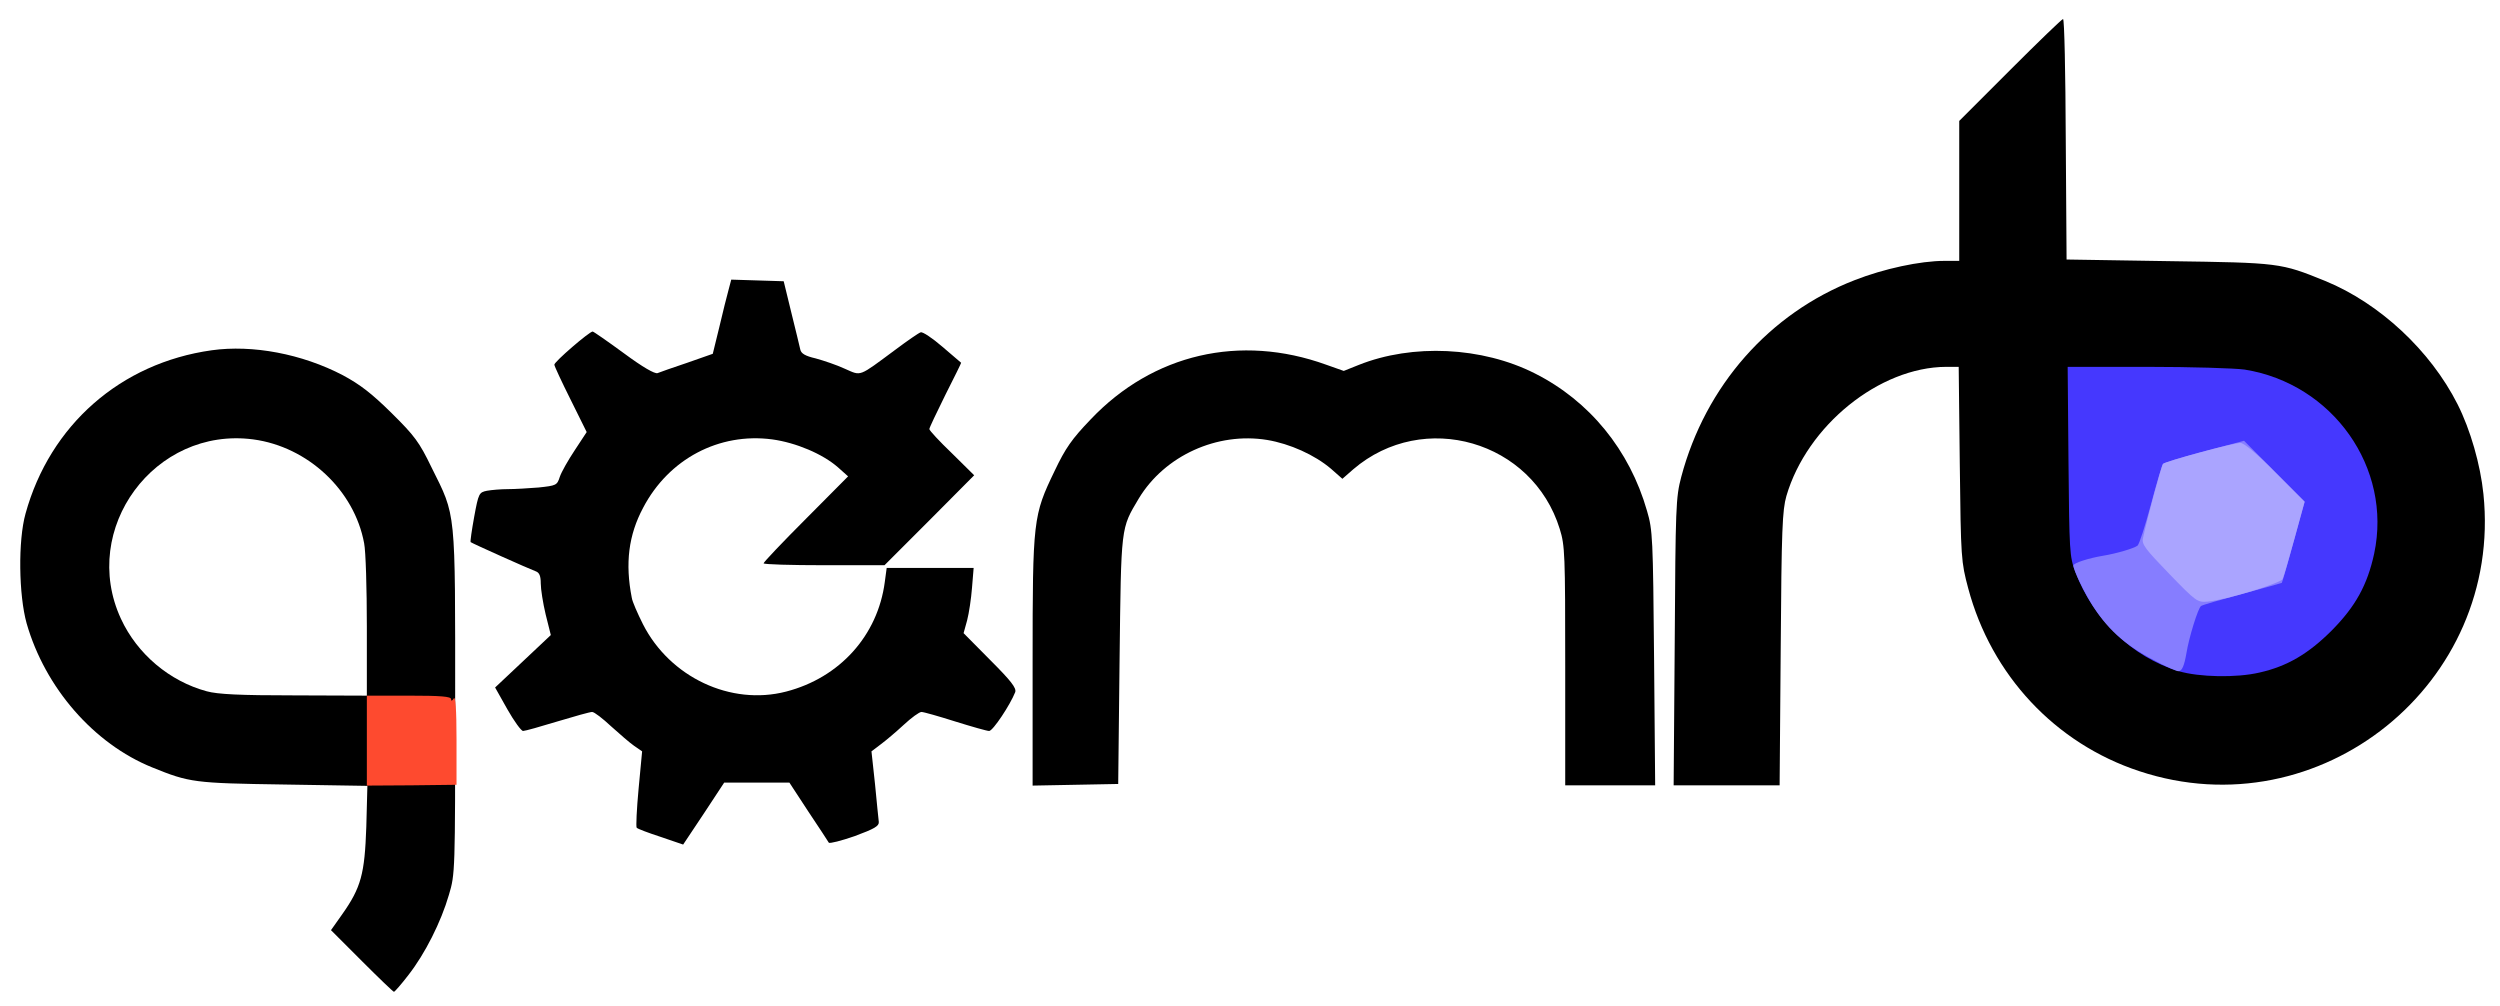
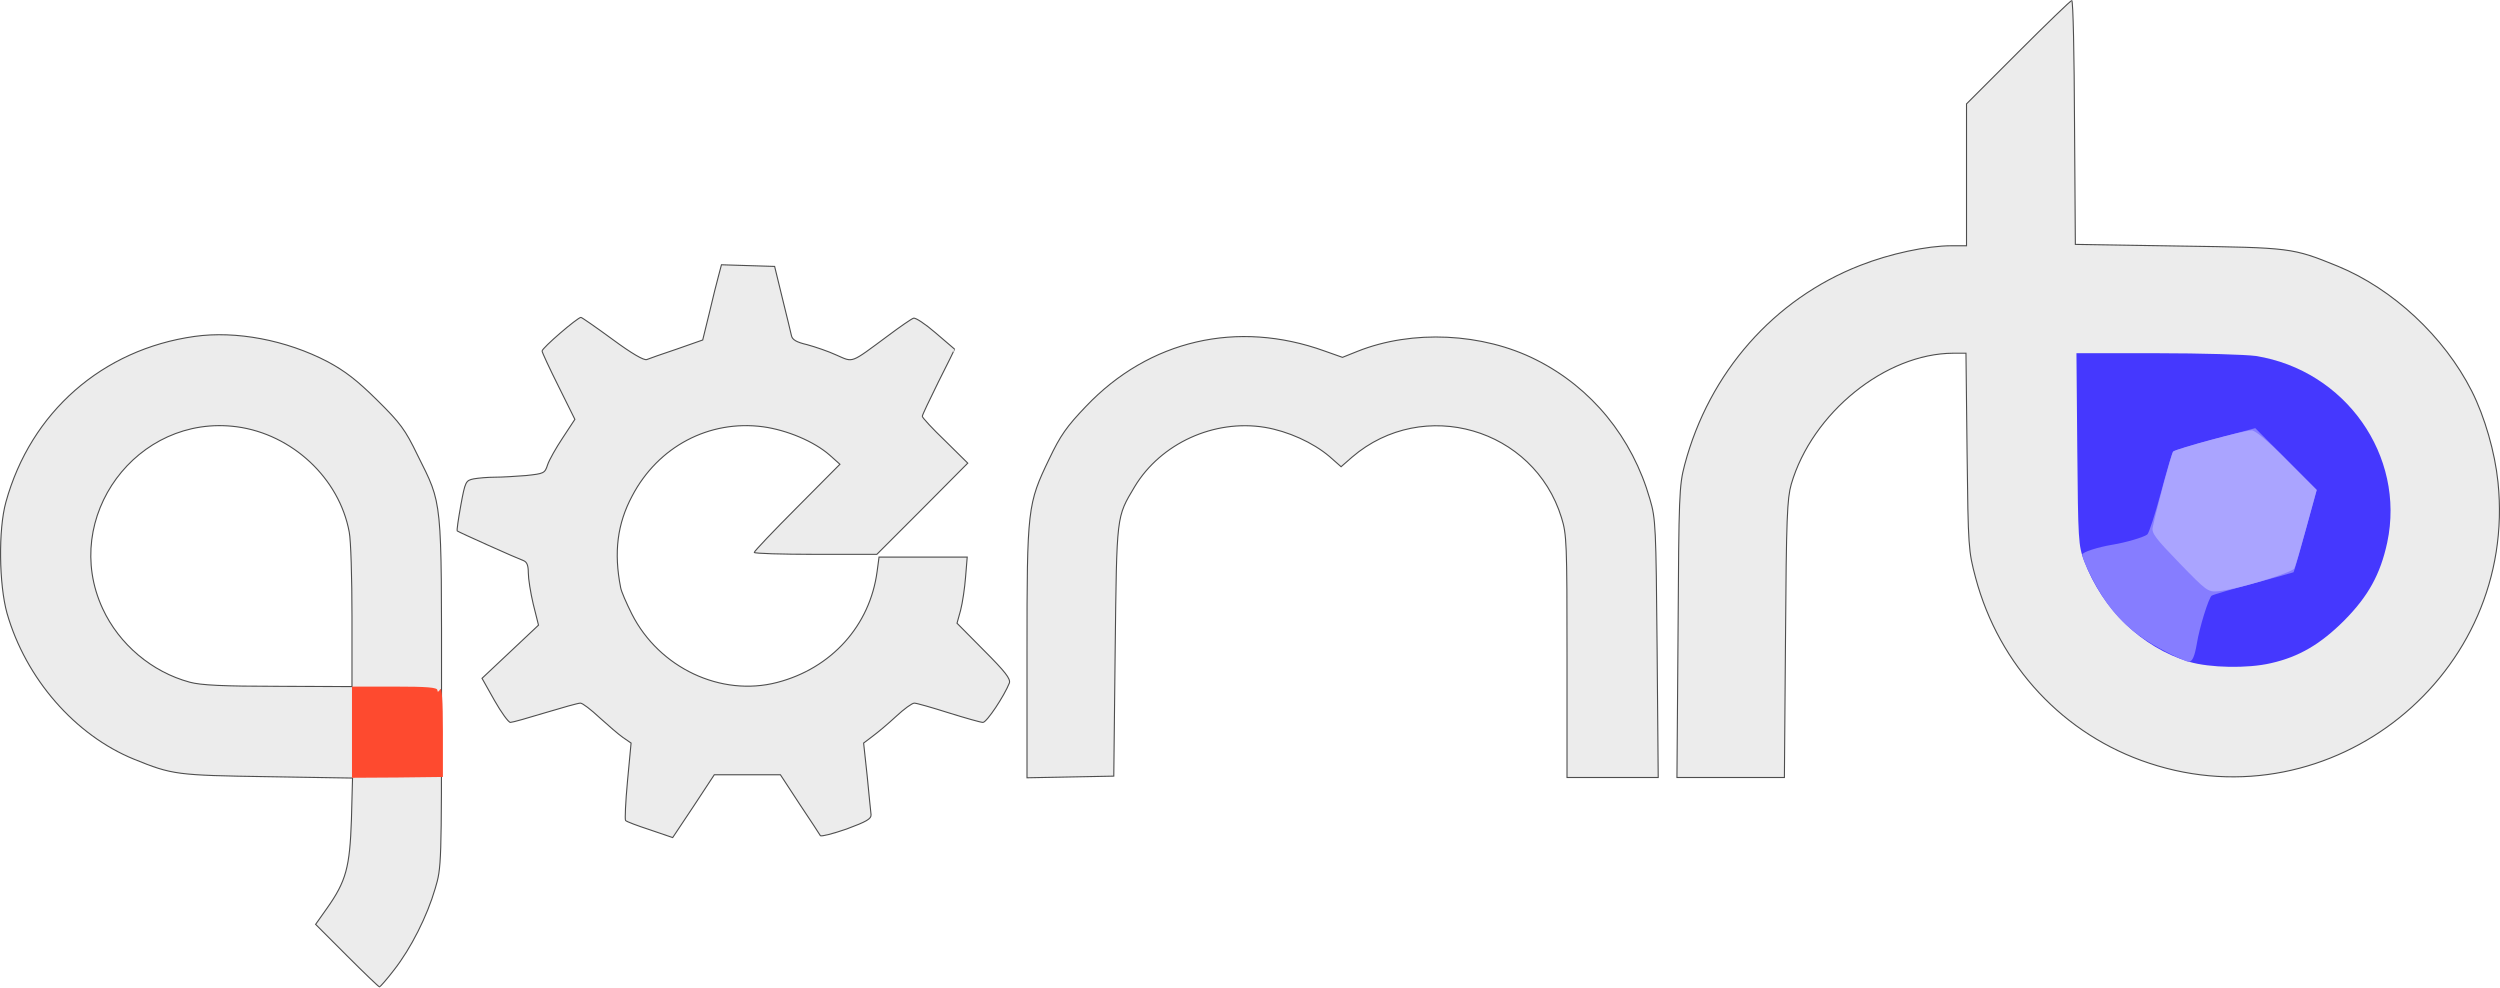
- <svg xmlns="http://www.w3.org/2000/svg" version="1.0" width="920px" height="370px" viewBox="0 0 9200 3700" preserveAspectRatio="xMidYMid meet">
-   <g id="layer101" fill="#000000" stroke="none">
-     <path d="M1332 3537 l-114 -114 41 -58 c70 -99 83 -149 89 -322 l4 -151 -308 -5 c-330 -5 -346 -7 -484 -63 -215 -87 -394 -293 -462 -530 -29 -104 -32 -304 -4 -404 90 -326 350 -554 685 -601 150 -21 332 13 483 92 63 34 105 66 179 139 85 84 102 107 147 200 91 183 87 147 87 865 0 624 0 631 -23 708 -29 100 -88 217 -149 295 -26 34 -50 61 -53 62 -3 0 -56 -51 -118 -113z m18 -1231 c0 -139 -4 -278 -10 -307 -36 -195 -207 -355 -408 -382 -363 -48 -640 329 -487 660 60 130 179 230 316 267 40 11 121 15 322 15 l267 1 0 -254z" />
-     <path d="M2432 3080 c-46 -15 -86 -30 -89 -34 -3 -3 0 -68 7 -143 l13 -138 -29 -20 c-16 -11 -54 -44 -85 -72 -31 -29 -62 -53 -70 -53 -8 0 -65 16 -128 35 -62 19 -119 35 -126 35 -7 0 -33 -36 -58 -80 l-45 -80 102 -96 103 -97 -19 -76 c-10 -42 -18 -93 -18 -114 0 -27 -5 -39 -17 -44 -25 -9 -237 -104 -241 -108 -2 -2 4 -43 13 -93 16 -87 18 -90 47 -96 17 -3 51 -6 77 -6 25 0 76 -3 113 -6 65 -7 68 -8 78 -39 6 -18 31 -62 55 -98 l44 -67 -59 -119 c-33 -66 -60 -124 -60 -129 0 -11 129 -122 141 -122 3 0 55 36 115 80 69 51 114 77 124 73 8 -3 57 -21 109 -38 l94 -33 24 -98 c13 -55 28 -116 34 -137 l10 -38 96 3 97 3 28 115 c16 63 30 124 33 136 3 15 18 24 57 33 29 8 77 24 107 38 62 27 48 32 186 -70 44 -33 86 -62 93 -64 7 -3 43 21 80 53 37 32 68 58 69 59 1 0 -25 53 -58 118 -32 65 -59 121 -59 126 0 5 37 45 83 89 l82 81 -165 166 -165 165 -222 0 c-123 0 -223 -3 -223 -7 0 -4 70 -78 156 -164 l155 -156 -37 -33 c-57 -50 -155 -91 -242 -103 -196 -26 -381 72 -475 251 -54 101 -67 205 -42 332 2 14 21 57 41 97 99 195 323 301 527 248 197 -51 337 -206 363 -403 l7 -52 160 0 160 0 -6 73 c-3 39 -11 93 -18 120 l-13 47 98 99 c77 77 97 103 92 118 -18 46 -82 143 -96 143 -8 0 -64 -16 -125 -35 -60 -19 -116 -35 -124 -35 -8 0 -37 21 -66 48 -28 26 -66 58 -85 72 l-33 25 13 120 c6 66 13 129 14 140 1 15 -16 25 -89 52 -49 17 -92 28 -95 24 -3 -5 -36 -56 -75 -114 l-70 -107 -120 0 -120 0 -75 114 -76 114 -82 -28z" />
-     <path d="M3800 2435 c0 -524 2 -538 81 -702 40 -84 63 -117 133 -190 229 -241 550 -315 866 -201 l65 23 55 -22 c198 -79 454 -67 648 31 201 101 349 282 413 506 21 71 22 99 26 543 l4 467 -165 0 -166 0 0 -439 c0 -411 -1 -443 -20 -504 -100 -325 -502 -441 -760 -220 l-40 35 -42 -37 c-60 -51 -151 -92 -235 -106 -184 -30 -377 58 -472 215 -67 113 -65 96 -71 596 l-5 455 -157 3 -158 3 0 -456z" />
-     <path d="M6163 2363 c3 -499 4 -532 24 -608 89 -335 324 -602 638 -724 107 -42 241 -71 331 -71 l54 0 0 -258 0 -257 188 -188 c103 -103 190 -187 194 -187 5 0 9 199 10 443 l3 442 375 6 c410 6 412 6 577 73 200 82 387 256 487 454 47 93 84 222 95 330 72 698 -602 1240 -1266 1020 -310 -102 -545 -354 -630 -673 -26 -98 -27 -108 -31 -457 l-4 -358 -46 0 c-246 1 -512 216 -588 475 -15 53 -18 120 -21 563 l-4 502 -195 0 -195 0 4 -527z" />
+ <svg xmlns="http://www.w3.org/2000/svg" version="1.0" width="907.382" height="358.4" viewBox="0 0 9073.818 3584" preserveAspectRatio="xMidYMid meet" id="svg23">
+   <defs id="defs27" />
+   <g id="layer101" style="fill:#000000;stroke:none" transform="translate(-72.48127,-68)">
+     <path d="m 1332,3537 -114,-114 41,-58 c 70,-99 83,-149 89,-322 l 4,-151 -308,-5 C 714,2882 698,2880 560,2824 345,2737 166,2531 98,2294 69,2190 66,1990 94,1890 c 90,-326 350,-554 685,-601 150,-21 332,13 483,92 63,34 105,66 179,139 85,84 102,107 147,200 91,183 87,147 87,865 0,624 0,631 -23,708 -29,100 -88,217 -149,295 -26,34 -50,61 -53,62 -3,0 -56,-51 -118,-113 z m 18,-1231 c 0,-139 -4,-278 -10,-307 -36,-195 -207,-355 -408,-382 -363,-48 -640,329 -487,660 60,130 179,230 316,267 40,11 121,15 322,15 l 267,1 z" id="path2" style="fill:#ececec;stroke:#4d4d4d;stroke-width:4;stroke-miterlimit:4;stroke-dasharray:none" />
+     <path d="m 2432,3080 c -46,-15 -86,-30 -89,-34 -3,-3 0,-68 7,-143 l 13,-138 -29,-20 c -16,-11 -54,-44 -85,-72 -31,-29 -62,-53 -70,-53 -8,0 -65,16 -128,35 -62,19 -119,35 -126,35 -7,0 -33,-36 -58,-80 l -45,-80 102,-96 103,-97 -19,-76 c -10,-42 -18,-93 -18,-114 0,-27 -5,-39 -17,-44 -25,-9 -237,-104 -241,-108 -2,-2 4,-43 13,-93 16,-87 18,-90 47,-96 17,-3 51,-6 77,-6 25,0 76,-3 113,-6 65,-7 68,-8 78,-39 6,-18 31,-62 55,-98 l 44,-67 -59,-119 c -33,-66 -60,-124 -60,-129 0,-11 129,-122 141,-122 3,0 55,36 115,80 69,51 114,77 124,73 8,-3 57,-21 109,-38 l 94,-33 24,-98 c 13,-55 28,-116 34,-137 l 10,-38 96,3 97,3 28,115 c 16,63 30,124 33,136 3,15 18,24 57,33 29,8 77,24 107,38 62,27 48,32 186,-70 44,-33 86,-62 93,-64 7,-3 43,21 80,53 37,32 68,58 69,59 1,0 -25,53 -58,118 -32,65 -59,121 -59,126 0,5 37,45 83,89 l 82,81 -165,166 -165,165 h -222 c -123,0 -223,-3 -223,-7 0,-4 70,-78 156,-164 l 155,-156 -37,-33 c -57,-50 -155,-91 -242,-103 -196,-26 -381,72 -475,251 -54,101 -67,205 -42,332 2,14 21,57 41,97 99,195 323,301 527,248 197,-51 337,-206 363,-403 l 7,-52 h 160 160 l -6,73 c -3,39 -11,93 -18,120 l -13,47 98,99 c 77,77 97,103 92,118 -18,46 -82,143 -96,143 -8,0 -64,-16 -125,-35 -60,-19 -116,-35 -124,-35 -8,0 -37,21 -66,48 -28,26 -66,58 -85,72 l -33,25 13,120 c 6,66 13,129 14,140 1,15 -16,25 -89,52 -49,17 -92,28 -95,24 -3,-5 -36,-56 -75,-114 l -70,-107 h -120 -120 l -75,114 -76,114 z" id="path4" style="fill:#ececec;stroke:#4d4d4d;stroke-width:4;stroke-miterlimit:4;stroke-dasharray:none" />
+     <path d="m 3800,2435 c 0,-524 2,-538 81,-702 40,-84 63,-117 133,-190 229,-241 550,-315 866,-201 l 65,23 55,-22 c 198,-79 454,-67 648,31 201,101 349,282 413,506 21,71 22,99 26,543 l 4,467 h -165 -166 v -439 c 0,-411 -1,-443 -20,-504 -100,-325 -502,-441 -760,-220 l -40,35 -42,-37 c -60,-51 -151,-92 -235,-106 -184,-30 -377,58 -472,215 -67,113 -65,96 -71,596 l -5,455 -157,3 -158,3 z" id="path6" style="fill:#ececec;stroke:#4d4d4d;stroke-width:4;stroke-miterlimit:4;stroke-dasharray:none" />
+     <path d="m 6163,2363 c 3,-499 4,-532 24,-608 89,-335 324,-602 638,-724 107,-42 241,-71 331,-71 h 54 V 702 445 l 188,-188 c 103,-103 190,-187 194,-187 5,0 9,199 10,443 l 3,442 375,6 c 410,6 412,6 577,73 200,82 387,256 487,454 47,93 84,222 95,330 72,698 -602,1240 -1266,1020 -310,-102 -545,-354 -630,-673 -26,-98 -27,-108 -31,-457 l -4,-358 h -46 c -246,1 -512,216 -588,475 -15,53 -18,120 -21,563 l -4,502 h -195 -195 z" id="path8" style="fill:#ececec;stroke:#4d4d4d;stroke-width:4;stroke-miterlimit:4;stroke-dasharray:none" />
  </g>
-   <g id="layer102" fill="#4538fe" stroke="none">
-     <path d="M8018 2470 c-172 -52 -314 -189 -381 -366 -21 -56 -22 -75 -25 -406 l-3 -348 293 0 c161 0 322 5 358 10 325 52 544 362 477 677 -25 116 -69 195 -156 283 -86 86 -164 132 -266 155 -85 20 -222 17 -297 -5z" />
+   <g id="layer102" style="fill:#4538fe;stroke:none" transform="translate(-72.48127,-68)">
+     <path d="m 8018,2470 c -172,-52 -314,-189 -381,-366 -21,-56 -22,-75 -25,-406 l -3,-348 h 293 c 161,0 322,5 358,10 325,52 544,362 477,677 -25,116 -69,195 -156,283 -86,86 -164,132 -266,155 -85,20 -222,17 -297,-5 z" id="path11" />
  </g>
-   <g id="layer103" fill="#fe4a2f" stroke="none">
-     <path d="M1350 2725 l0 -165 155 0 c117 0 155 3 155 13 0 8 4 7 10 -3 6 -10 10 40 10 152 l0 166 -165 2 -165 1 0 -166z" />
+   <g id="layer103" style="fill:#fe4a2f;stroke:none" transform="translate(-72.48127,-68)">
+     <path d="m 1350,2725 v -165 h 155 c 117,0 155,3 155,13 0,8 4,7 10,-3 6,-10 10,40 10,152 v 166 l -165,2 -165,1 z" id="path14" />
  </g>
-   <g id="layer104" fill="#867dff" stroke="none">
-     <path d="M7950 2442 c-118 -59 -187 -117 -247 -210 -32 -49 -73 -134 -73 -151 0 -9 56 -27 110 -36 49 -8 113 -27 126 -37 6 -4 28 -72 49 -150 21 -79 41 -147 45 -151 4 -4 72 -25 152 -46 l146 -39 111 112 112 113 -41 148 c-22 82 -42 150 -43 150 -1 1 -66 19 -144 40 -78 21 -147 41 -153 45 -11 7 -45 117 -54 174 -8 46 -16 66 -30 66 -6 0 -36 -13 -66 -28z" />
+   <g id="layer104" style="fill:#867dff;stroke:none" transform="translate(-72.48127,-68)">
+     <path d="m 7950,2442 c -118,-59 -187,-117 -247,-210 -32,-49 -73,-134 -73,-151 0,-9 56,-27 110,-36 49,-8 113,-27 126,-37 6,-4 28,-72 49,-150 21,-79 41,-147 45,-151 4,-4 72,-25 152,-46 l 146,-39 111,112 112,113 -41,148 c -22,82 -42,150 -43,150 -1,1 -66,19 -144,40 -78,21 -147,41 -153,45 -11,7 -45,117 -54,174 -8,46 -16,66 -30,66 -6,0 -36,-13 -66,-28 z" id="path17" />
  </g>
-   <g id="layer105" fill="#aaa4ff" stroke="none">
-     <path d="M7983 2112 c-88 -91 -102 -109 -97 -131 14 -66 68 -267 74 -274 8 -9 257 -77 285 -77 13 0 62 41 128 108 l108 108 -37 135 c-20 73 -40 141 -44 150 -9 16 -209 77 -276 83 -38 3 -42 0 -141 -102z" />
+   <g id="layer105" style="fill:#aaa4ff;stroke:none" transform="translate(-72.48127,-68)">
+     <path d="m 7983,2112 c -88,-91 -102,-109 -97,-131 14,-66 68,-267 74,-274 8,-9 257,-77 285,-77 13,0 62,41 128,108 l 108,108 -37,135 c -20,73 -40,141 -44,150 -9,16 -209,77 -276,83 -38,3 -42,0 -141,-102 z" id="path20" />
  </g>
</svg>
